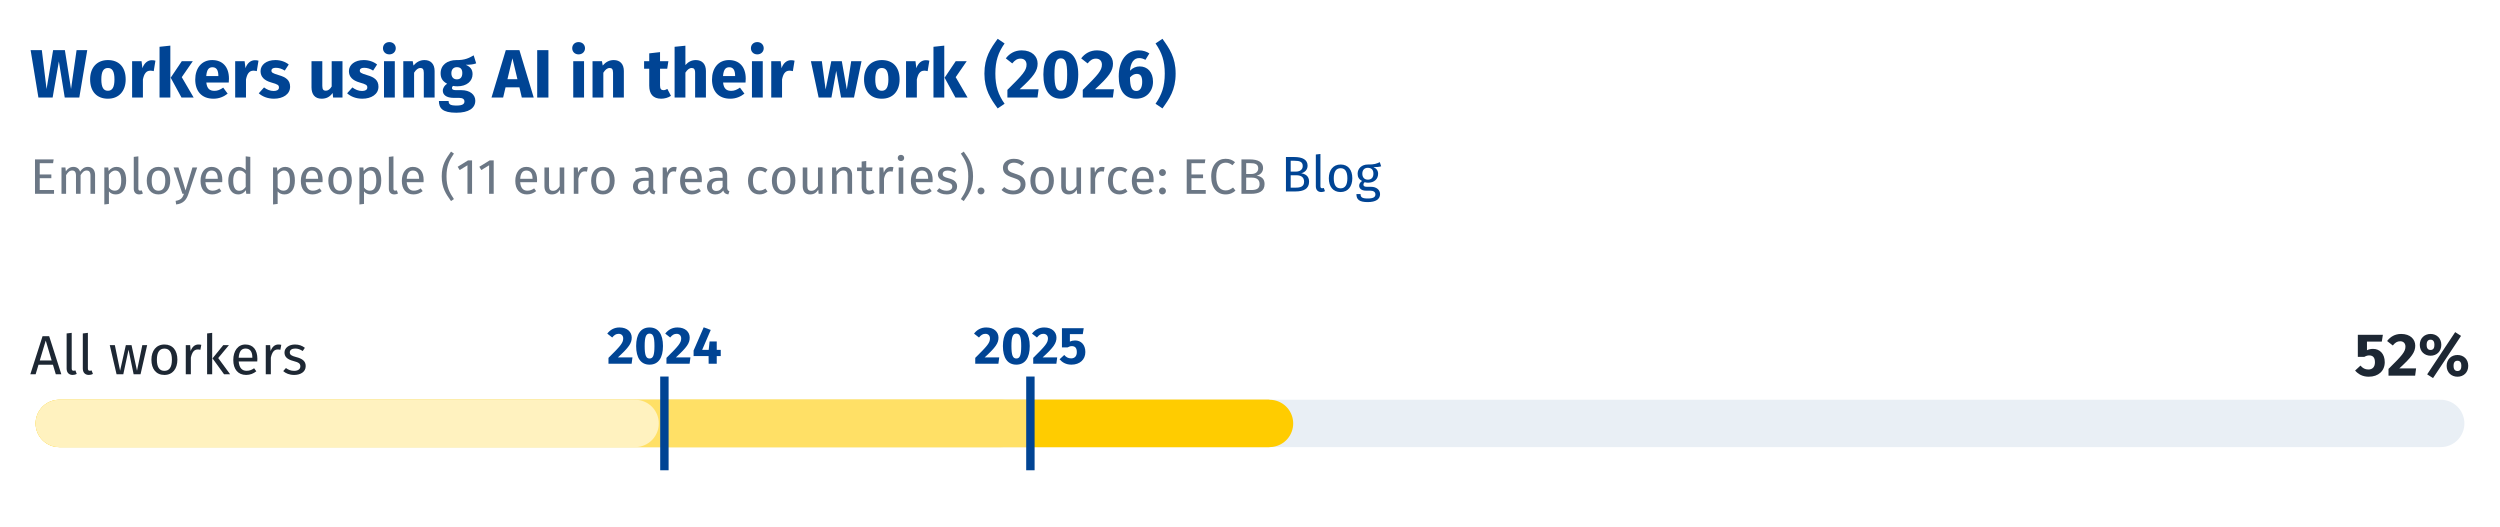
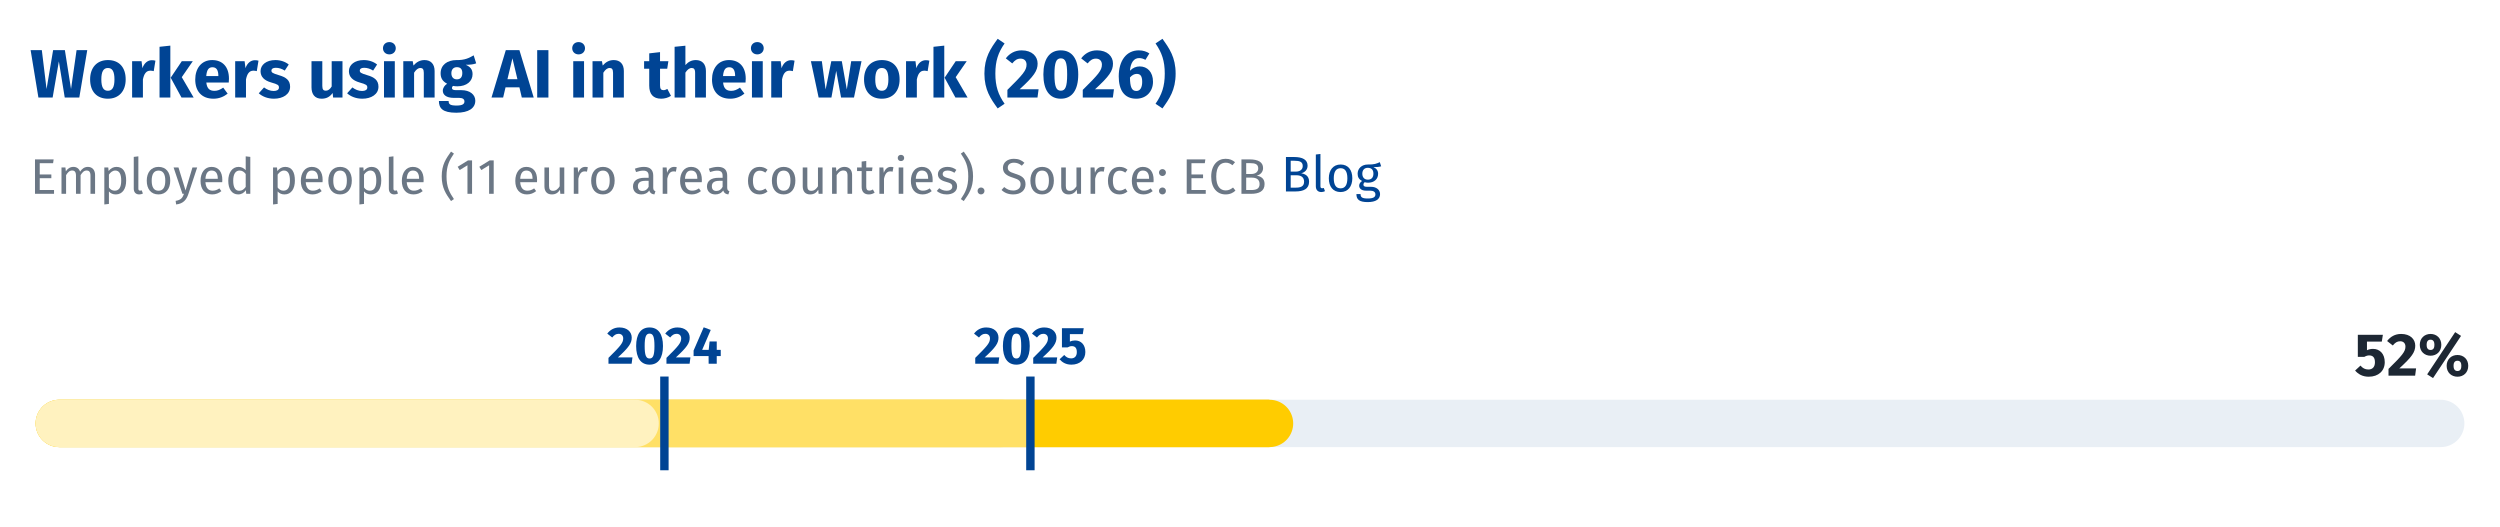
<svg xmlns="http://www.w3.org/2000/svg" xmlns:xlink="http://www.w3.org/1999/xlink" width="475.2pt" height="100.08pt" viewBox="0 0 475.2 100.08" version="1.1">
  <defs>
    <style type="text/css">*{stroke-linejoin: round; stroke-linecap: butt}</style>
  </defs>
  <g id="figure_1">
    <g id="patch_1">
      <path d="M 0 100.08  L 475.2 100.08  L 475.2 0  L 0 0  L 0 100.08  z " style="fill: none" />
    </g>
    <g id="axes_1">
      <g id="line2d_1">
-         <path d="M 11.268 80.485  L 463.932 80.485  " clip-path="url(#p42efbf8c15)" style="fill: none; stroke: #e9eff5; stroke-width: 9; stroke-linecap: round" />
+         <path d="M 11.268 80.485  L 463.932 80.485  " clip-path="url(#p3acd5fafed)" style="fill: none; stroke: #e9eff5; stroke-width: 9; stroke-linecap: round" />
      </g>
      <g id="line2d_2">
-         <path d="M 11.268 80.485  L 241.31 80.485  " clip-path="url(#p42efbf8c15)" style="fill: none; stroke: #ffcc00; stroke-width: 9; stroke-linecap: round" />
+         <path d="M 11.268 80.485  L 241.31 80.485  " clip-path="url(#p3acd5fafed)" style="fill: none; stroke: #ffcc00; stroke-width: 9; stroke-linecap: round" />
      </g>
      <g id="text_1">
        <g style="fill: #004494" transform="translate(115.3688 69.14276) scale(0.1 -0.1)">
          <defs>
            <path id="FiraSans-Bold-32" d="M 1523 4416  C 877 4416 384 4122 38 3667  L 640 3194  C 890 3501 1107 3642 1421 3642  C 1760 3642 1978 3430 1978 3078  C 1978 2541 1638 2150 186 717  L 186 0  L 3002 0  L 3104 774  L 1331 774  C 2682 2003 3014 2509 3014 3181  C 3014 3853 2490 4416 1523 4416  z " transform="scale(0.015625)" />
            <path id="FiraSans-Bold-30" d="M 1875 4416  C 813 4416 243 3610 243 2157  C 243 710 813 -109 1875 -109  C 2938 -109 3507 710 3507 2157  C 3507 3610 2938 4416 1875 4416  z M 1875 3667  C 2291 3667 2470 3334 2470 2157  C 2470 986 2291 640 1875 640  C 1453 640 1280 1011 1280 2157  C 1280 3302 1453 3667 1875 3667  z " transform="scale(0.015625)" />
            <path id="FiraSans-Bold-34" d="M 3482 1690  L 2995 1690  L 2995 2714  L 2125 2714  L 2016 1690  L 1222 1690  L 2266 4115  L 1408 4435  L 179 1606  L 179 934  L 2003 934  L 2010 0  L 2995 0  L 2995 934  L 3482 934  L 3482 1690  z " transform="scale(0.015625)" />
          </defs>
          <use xlink:href="#FiraSans-Bold-32" />
          <use xlink:href="#FiraSans-Bold-30" transform="translate(51.7 0)" />
          <use xlink:href="#FiraSans-Bold-32" transform="translate(110.2 0)" />
          <use xlink:href="#FiraSans-Bold-34" transform="translate(161.9 0)" />
        </g>
      </g>
      <g id="text_2">
        <g style="fill: #004494" transform="translate(185.0834 69.14276) scale(0.1 -0.1)">
          <defs>
            <path id="FiraSans-Bold-35" d="M 3021 4326  L 371 4326  L 371 1990  L 1056 1990  C 1254 2099 1402 2144 1574 2144  C 1933 2144 2182 1958 2182 1421  C 2182 922 1920 653 1485 653  C 1133 653 870 806 653 1069  L 83 544  C 410 166 864 -109 1523 -109  C 2554 -109 3219 512 3219 1427  C 3219 2323 2688 2835 1978 2835  C 1773 2835 1555 2797 1338 2694  L 1338 3603  L 2906 3603  L 3021 4326  z " transform="scale(0.015625)" />
          </defs>
          <use xlink:href="#FiraSans-Bold-32" />
          <use xlink:href="#FiraSans-Bold-30" transform="translate(51.7 0)" />
          <use xlink:href="#FiraSans-Bold-32" transform="translate(110.2 0)" />
          <use xlink:href="#FiraSans-Bold-35" transform="translate(161.9 0)" />
        </g>
      </g>
      <g id="text_3">
-         <g style="fill: #1d2733" transform="translate(5.7024 71.14188) scale(0.105 -0.105)">
-           <defs>
-             <path id="FiraSans-Regular-41" d="M 2989 0  L 3629 0  L 2221 4410  L 1453 4410  L 38 0  L 653 0  L 986 1107  L 2656 1107  L 2989 0  z M 1133 1600  L 1824 3904  L 2509 1600  L 1133 1600  z " transform="scale(0.015625)" />
-             <path id="FiraSans-Regular-6c" d="M 1280 -77  C 1453 -77 1619 -32 1747 38  L 1594 448  C 1530 422 1459 410 1376 410  C 1222 410 1165 499 1165 678  L 1165 4800  L 576 4730  L 576 666  C 576 186 851 -77 1280 -77  z " transform="scale(0.015625)" />
-             <path id="FiraSans-Regular-20" transform="scale(0.015625)" />
-             <path id="FiraSans-Regular-77" d="M 4461 3373  L 3898 3373  L 3283 410  L 2650 3373  L 1990 3373  L 1325 410  L 717 3373  L 128 3373  L 915 0  L 1696 0  L 2304 2842  L 2893 0  L 3693 0  L 4461 3373  z " transform="scale(0.015625)" />
-             <path id="FiraSans-Regular-6f" d="M 1875 3450  C 915 3450 365 2726 365 1683  C 365 614 909 -77 1869 -77  C 2822 -77 3373 646 3373 1690  C 3373 2758 2835 3450 1875 3450  z M 1875 2976  C 2432 2976 2739 2566 2739 1690  C 2739 806 2432 397 1869 397  C 1306 397 998 806 998 1683  C 998 2566 1312 2976 1875 2976  z " transform="scale(0.015625)" />
-             <path id="FiraSans-Regular-72" d="M 2074 3450  C 1664 3450 1350 3194 1171 2688  L 1114 3373  L 608 3373  L 608 0  L 1197 0  L 1197 1926  C 1338 2573 1581 2874 2003 2874  C 2125 2874 2195 2861 2298 2835  L 2406 3411  C 2304 3437 2182 3450 2074 3450  z " transform="scale(0.015625)" />
-             <path id="FiraSans-Regular-6b" d="M 1197 4800  L 608 4730  L 608 0  L 1197 0  L 1197 4800  z M 3136 3373  L 2477 3373  L 1235 1843  L 2573 0  L 3277 0  L 1894 1882  L 3136 3373  z " transform="scale(0.015625)" />
-             <path id="FiraSans-Regular-65" d="M 3155 1786  C 3155 2816 2675 3450 1766 3450  C 896 3450 365 2701 365 1651  C 365 582 915 -77 1856 -77  C 2323 -77 2701 83 3034 346  L 2778 698  C 2483 493 2234 403 1901 403  C 1414 403 1050 704 992 1485  L 3142 1485  C 3149 1562 3155 1670 3155 1786  z M 2573 1920  L 992 1920  C 1037 2669 1331 2982 1779 2982  C 2310 2982 2573 2618 2573 1958  L 2573 1920  z " transform="scale(0.015625)" />
-             <path id="FiraSans-Regular-73" d="M 1523 3450  C 826 3450 307 3059 307 2522  C 307 2048 595 1734 1325 1542  C 1978 1370 2144 1242 2144 909  C 2144 589 1862 397 1421 397  C 1056 397 742 518 474 723  L 160 365  C 454 109 864 -77 1434 -77  C 2118 -77 2765 243 2765 947  C 2765 1536 2355 1818 1645 1997  C 1101 2138 922 2266 922 2541  C 922 2810 1158 2982 1542 2982  C 1856 2982 2118 2886 2419 2694  L 2669 3066  C 2349 3309 1997 3450 1523 3450  z " transform="scale(0.015625)" />
-           </defs>
-           <use xlink:href="#FiraSans-Regular-41" />
-           <use xlink:href="#FiraSans-Regular-6c" transform="translate(57.29999 0)" />
-           <use xlink:href="#FiraSans-Regular-6c" transform="translate(86.59998 0)" />
-           <use xlink:href="#FiraSans-Regular-20" transform="translate(115.9 0)" />
-           <use xlink:href="#FiraSans-Regular-77" transform="translate(142.3999 0)" />
-           <use xlink:href="#FiraSans-Regular-6f" transform="translate(214.0999 0)" />
-           <use xlink:href="#FiraSans-Regular-72" transform="translate(272.4999 0)" />
-           <use xlink:href="#FiraSans-Regular-6b" transform="translate(311.0999 0)" />
-           <use xlink:href="#FiraSans-Regular-65" transform="translate(362.2999 0)" />
-           <use xlink:href="#FiraSans-Regular-72" transform="translate(417.2999 0)" />
-           <use xlink:href="#FiraSans-Regular-73" transform="translate(455.8999 0)" />
-         </g>
-       </g>
-       <g id="text_4">
        <g style="fill: #1d2733" transform="translate(447.5092 71.41039) scale(0.115 -0.115)">
          <defs>
            <path id="FiraSans-Bold-25" d="M 3930 4608  L 966 141  L 1587 -256  L 4550 4211  L 3930 4608  z M 1325 4416  C 691 4416 186 3968 186 3264  C 186 2560 691 2112 1325 2112  C 1965 2112 2464 2560 2464 3264  C 2464 3968 1965 4416 1325 4416  z M 1325 3808  C 1658 3808 1734 3533 1734 3264  C 1734 2989 1658 2720 1325 2720  C 992 2720 909 2995 909 3264  C 909 3539 992 3808 1325 3808  z M 4173 2189  C 3533 2189 3027 1747 3027 1043  C 3027 333 3533 -109 4173 -109  C 4813 -109 5312 333 5312 1043  C 5312 1747 4813 2189 4173 2189  z M 4173 1581  C 4506 1581 4582 1312 4582 1043  C 4582 768 4506 493 4173 493  C 3840 493 3757 774 3757 1043  C 3757 1312 3840 1581 4173 1581  z " transform="scale(0.015625)" />
          </defs>
          <use xlink:href="#FiraSans-Bold-35" />
          <use xlink:href="#FiraSans-Bold-32" transform="translate(53.59999 0)" />
          <use xlink:href="#FiraSans-Bold-25" transform="translate(105.3 0)" />
        </g>
      </g>
      <g id="line2d_3">
-         <path d="M 11.268 80.485  L 190.293 80.485  " clip-path="url(#p42efbf8c15)" style="fill: none; stroke: #ffe066; stroke-width: 9; stroke-linecap: round" />
+         <path d="M 11.268 80.485  L 190.293 80.485  " clip-path="url(#p3acd5fafed)" style="fill: none; stroke: #ffe066; stroke-width: 9; stroke-linecap: round" />
      </g>
      <g id="line2d_4">
-         <path d="M 195.858 80.485  L 241.31 80.485  " clip-path="url(#p42efbf8c15)" style="fill: none; stroke: #ffcc00; stroke-width: 9" />
+         <path d="M 195.858 80.485  L 241.31 80.485  " clip-path="url(#p3acd5fafed)" style="fill: none; stroke: #ffcc00; stroke-width: 9" />
      </g>
      <g id="line2d_5">
-         <path d="M 11.268 80.485  L 120.724 80.485  " clip-path="url(#p42efbf8c15)" style="fill: none; stroke: #fff2bf; stroke-width: 9; stroke-linecap: round" />
+         <path d="M 11.268 80.485  L 120.724 80.485  " clip-path="url(#p3acd5fafed)" style="fill: none; stroke: #fff2bf; stroke-width: 9; stroke-linecap: round" />
      </g>
      <g id="line2d_6">
-         <path d="M 126.289 80.485  L 195.858 80.485  " clip-path="url(#p42efbf8c15)" style="fill: none; stroke: #ffe066; stroke-width: 9" />
+         <path d="M 126.289 80.485  L 195.858 80.485  " clip-path="url(#p3acd5fafed)" style="fill: none; stroke: #ffe066; stroke-width: 9" />
      </g>
      <g id="line2d_7">
-         <path d="M 126.289 72.377  L 126.289 88.593  " clip-path="url(#p42efbf8c15)" style="fill: none; stroke: #004494; stroke-width: 1.6; stroke-linecap: square" />
+         <path d="M 126.289 72.377  L 126.289 88.593  " clip-path="url(#p3acd5fafed)" style="fill: none; stroke: #004494; stroke-width: 1.6; stroke-linecap: square" />
      </g>
      <g id="line2d_8">
-         <path d="M 195.858 72.377  L 195.858 88.593  " clip-path="url(#p42efbf8c15)" style="fill: none; stroke: #004494; stroke-width: 1.6; stroke-linecap: square" />
-       </g>
-     </g>
-     <g id="text_5">
+         <path d="M 195.858 72.377  L 195.858 88.593  " clip-path="url(#p3acd5fafed)" style="fill: none; stroke: #004494; stroke-width: 1.6; stroke-linecap: square" />
+       </g>
+     </g>
+     <g id="text_4">
      <g style="fill: #004494" transform="translate(5.7024 18.5407) scale(0.13 -0.13)">
        <defs>
          <path id="FiraSans-Bold-57" d="M 5357 4435  L 4358 4435  L 3840 794  L 3264 4435  L 2163 4435  L 1549 794  L 1107 4435  L 58 4435  L 787 0  L 2118 0  L 2701 3386  L 3251 0  L 4614 0  L 5357 4435  z " transform="scale(0.015625)" />
          <path id="FiraSans-Bold-6f" d="M 1869 3507  C 832 3507 205 2790 205 1702  C 205 557 838 -109 1869 -109  C 2906 -109 3533 608 3533 1696  C 3533 2842 2906 3507 1869 3507  z M 1869 2765  C 2278 2765 2483 2451 2483 1696  C 2483 960 2278 634 1869 634  C 1459 634 1254 947 1254 1702  C 1254 2438 1459 2765 1869 2765  z " transform="scale(0.015625)" />
          <path id="FiraSans-Bold-72" d="M 2240 3494  C 1850 3494 1517 3213 1363 2746  L 1280 3398  L 397 3398  L 397 0  L 1408 0  L 1408 1696  C 1517 2208 1696 2515 2112 2515  C 2227 2515 2310 2496 2419 2470  L 2579 3450  C 2470 3482 2368 3494 2240 3494  z " transform="scale(0.015625)" />
          <path id="FiraSans-Bold-6b" d="M 1408 4858  L 397 4749  L 397 0  L 1408 0  L 1408 4858  z M 3507 3398  L 2477 3398  L 1440 1856  L 2451 0  L 3590 0  L 2477 1907  L 3507 3398  z " transform="scale(0.015625)" />
          <path id="FiraSans-Bold-65" d="M 3360 1766  C 3360 2867 2765 3507 1792 3507  C 762 3507 205 2701 205 1683  C 205 621 781 -109 1914 -109  C 2464 -109 2899 96 3238 365  L 2822 928  C 2528 723 2285 627 2010 627  C 1594 627 1306 794 1242 1402  L 3341 1402  C 3354 1504 3360 1658 3360 1766  z M 2368 2010  L 1235 2010  C 1286 2624 1478 2835 1818 2835  C 2221 2835 2362 2515 2368 2054  L 2368 2010  z " transform="scale(0.015625)" />
          <path id="FiraSans-Bold-73" d="M 1594 3507  C 736 3507 205 3053 205 2470  C 205 1946 538 1600 1210 1408  C 1824 1235 1926 1165 1926 934  C 1926 730 1741 614 1434 614  C 1101 614 787 749 531 947  L 38 397  C 371 96 870 -109 1459 -109  C 2304 -109 2970 307 2970 1011  C 2970 1619 2592 1901 1920 2093  C 1312 2272 1222 2349 1222 2528  C 1222 2682 1357 2784 1632 2784  C 1926 2784 2208 2688 2470 2522  L 2842 3091  C 2528 3347 2086 3507 1594 3507  z " transform="scale(0.015625)" />
          <path id="FiraSans-Bold-20" transform="scale(0.015625)" />
          <path id="FiraSans-Bold-75" d="M 3264 3398  L 2253 3398  L 2253 1037  C 2106 781 1914 640 1702 640  C 1491 640 1376 742 1376 1088  L 1376 3398  L 365 3398  L 365 960  C 365 301 678 -109 1312 -109  C 1760 -109 2093 70 2342 429  L 2387 0  L 3264 0  L 3264 3398  z " transform="scale(0.015625)" />
          <path id="FiraSans-Bold-69" d="M 896 5190  C 544 5190 301 4941 301 4614  C 301 4288 544 4038 896 4038  C 1248 4038 1498 4288 1498 4614  C 1498 4941 1248 5190 896 5190  z M 1408 3398  L 397 3398  L 397 0  L 1408 0  L 1408 3398  z " transform="scale(0.015625)" />
          <path id="FiraSans-Bold-6e" d="M 2387 3507  C 1965 3507 1638 3328 1350 2995  L 1280 3398  L 397 3398  L 397 0  L 1408 0  L 1408 2323  C 1587 2605 1773 2765 1997 2765  C 2195 2765 2317 2669 2317 2310  L 2317 0  L 3328 0  L 3328 2483  C 3328 3130 2976 3507 2387 3507  z " transform="scale(0.015625)" />
          <path id="FiraSans-Bold-67" d="M 3290 3949  C 2880 3706 2445 3488 1690 3507  C 800 3507 198 3034 198 2266  C 198 1824 371 1523 806 1293  C 563 1139 403 890 403 640  C 403 275 704 -32 1446 -32  L 1939 -32  C 2278 -32 2426 -166 2426 -365  C 2426 -582 2285 -749 1690 -749  C 1075 -749 947 -621 947 -326  L 38 -326  C 38 -998 378 -1421 1664 -1421  C 2829 -1421 3443 -992 3443 -294  C 3443 275 2938 691 2144 691  L 1632 691  C 1306 691 1261 794 1261 896  C 1261 973 1299 1050 1370 1088  C 1491 1062 1619 1050 1760 1050  C 2643 1050 3187 1530 3187 2189  C 3187 2630 2976 2880 2547 3066  C 2976 3066 3290 3104 3526 3200  L 3290 3949  z M 1715 2842  C 2054 2842 2227 2669 2227 2291  C 2227 1901 2048 1702 1715 1702  C 1408 1702 1203 1907 1203 2278  C 1203 2630 1402 2842 1715 2842  z " transform="scale(0.015625)" />
          <path id="FiraSans-Bold-41" d="M 2752 0  L 3866 0  L 2528 4435  L 1254 4435  L -83 0  L 1005 0  L 1229 954  L 2528 954  L 2752 0  z M 1408 1715  L 1875 3674  L 2342 1715  L 1408 1715  z " transform="scale(0.015625)" />
          <path id="FiraSans-Bold-49" d="M 1466 4435  L 416 4435  L 416 0  L 1466 0  L 1466 4435  z " transform="scale(0.015625)" />
          <path id="FiraSans-Bold-74" d="M 2189 806  C 2054 723 1939 691 1824 691  C 1613 691 1504 806 1504 1133  L 1504 2694  L 2176 2694  L 2285 3398  L 1504 3398  L 1504 4250  L 493 4134  L 493 3398  L 13 3398  L 13 2694  L 493 2694  L 493 1120  C 493 320 858 -102 1606 -109  C 1914 -109 2272 -19 2528 160  L 2189 806  z " transform="scale(0.015625)" />
          <path id="FiraSans-Bold-68" d="M 2387 3507  C 1990 3507 1683 3347 1408 3040  L 1408 4851  L 397 4749  L 397 0  L 1408 0  L 1408 2330  C 1587 2605 1773 2765 1997 2765  C 2189 2765 2317 2669 2317 2310  L 2317 0  L 3328 0  L 3328 2483  C 3328 3130 2976 3507 2387 3507  z " transform="scale(0.015625)" />
          <path id="FiraSans-Bold-77" d="M 4762 3398  L 3795 3398  L 3386 755  L 2918 3398  L 1933 3398  L 1402 755  L 1050 3398  L 26 3398  L 749 0  L 1946 0  L 2394 2496  L 2848 0  L 4058 0  L 4762 3398  z " transform="scale(0.015625)" />
          <path id="FiraSans-Bold-28" d="M 1357 5498  C 710 4608 115 3770 115 2240  C 115 710 710 -128 1357 -1018  L 2003 -582  C 1408 269 1139 1056 1139 2240  C 1139 3424 1408 4211 2003 5062  L 1357 5498  z " transform="scale(0.015625)" />
          <path id="FiraSans-Bold-36" d="M 2208 2912  C 1882 2912 1562 2790 1293 2509  C 1350 3270 1664 3693 2150 3693  C 2374 3693 2560 3629 2739 3526  L 3110 4128  C 2861 4294 2534 4416 2125 4416  C 954 4416 243 3443 243 1978  C 243 736 736 -109 1882 -109  C 2848 -109 3450 595 3450 1478  C 3450 2394 2918 2912 2208 2912  z M 1894 614  C 1459 614 1306 973 1293 1875  C 1478 2093 1696 2214 1926 2214  C 2259 2214 2438 2022 2438 1466  C 2438 954 2259 614 1894 614  z " transform="scale(0.015625)" />
          <path id="FiraSans-Bold-29" d="M 723 5498  L 77 5062  C 666 4211 941 3424 941 2240  C 941 1056 666 269 77 -582  L 723 -1018  C 1363 -128 1958 710 1958 2240  C 1958 3770 1363 4608 723 5498  z " transform="scale(0.015625)" />
        </defs>
        <use xlink:href="#FiraSans-Bold-57" />
        <use xlink:href="#FiraSans-Bold-6f" transform="translate(84.69998 0)" />
        <use xlink:href="#FiraSans-Bold-72" transform="translate(143.1 0)" />
        <use xlink:href="#FiraSans-Bold-6b" transform="translate(183.2 0)" />
        <use xlink:href="#FiraSans-Bold-65" transform="translate(238.4 0)" />
        <use xlink:href="#FiraSans-Bold-72" transform="translate(293.8 0)" />
        <use xlink:href="#FiraSans-Bold-73" transform="translate(333.8999 0)" />
        <use xlink:href="#FiraSans-Bold-20" transform="translate(382.1999 0)" />
        <use xlink:href="#FiraSans-Bold-75" transform="translate(405.8999 0)" />
        <use xlink:href="#FiraSans-Bold-73" transform="translate(463.0999 0)" />
        <use xlink:href="#FiraSans-Bold-69" transform="translate(511.3999 0)" />
        <use xlink:href="#FiraSans-Bold-6e" transform="translate(539.5999 0)" />
        <use xlink:href="#FiraSans-Bold-67" transform="translate(597.2999 0)" />
        <use xlink:href="#FiraSans-Bold-20" transform="translate(652.3999 0)" />
        <use xlink:href="#FiraSans-Bold-41" transform="translate(676.0999 0)" />
        <use xlink:href="#FiraSans-Bold-49" transform="translate(735.0999 0)" />
        <use xlink:href="#FiraSans-Bold-20" transform="translate(764.3999 0)" />
        <use xlink:href="#FiraSans-Bold-69" transform="translate(788.0999 0)" />
        <use xlink:href="#FiraSans-Bold-6e" transform="translate(816.2999 0)" />
        <use xlink:href="#FiraSans-Bold-20" transform="translate(873.9999 0)" />
        <use xlink:href="#FiraSans-Bold-74" transform="translate(897.6999 0)" />
        <use xlink:href="#FiraSans-Bold-68" transform="translate(936.2998 0)" />
        <use xlink:href="#FiraSans-Bold-65" transform="translate(993.9998 0)" />
        <use xlink:href="#FiraSans-Bold-69" transform="translate(1049.4 0)" />
        <use xlink:href="#FiraSans-Bold-72" transform="translate(1077.6 0)" />
        <use xlink:href="#FiraSans-Bold-20" transform="translate(1117.7 0)" />
        <use xlink:href="#FiraSans-Bold-77" transform="translate(1141.4 0)" />
        <use xlink:href="#FiraSans-Bold-6f" transform="translate(1216.3 0)" />
        <use xlink:href="#FiraSans-Bold-72" transform="translate(1274.7 0)" />
        <use xlink:href="#FiraSans-Bold-6b" transform="translate(1314.8 0)" />
        <use xlink:href="#FiraSans-Bold-20" transform="translate(1370 0)" />
        <use xlink:href="#FiraSans-Bold-28" transform="translate(1393.7 0)" />
        <use xlink:href="#FiraSans-Bold-32" transform="translate(1426.2 0)" />
        <use xlink:href="#FiraSans-Bold-30" transform="translate(1477.9 0)" />
        <use xlink:href="#FiraSans-Bold-32" transform="translate(1536.4 0)" />
        <use xlink:href="#FiraSans-Bold-36" transform="translate(1588.1 0)" />
        <use xlink:href="#FiraSans-Bold-29" transform="translate(1644.5 0)" />
      </g>
    </g>
-     <g id="text_6">
+     <g id="text_5">
      <g style="fill: #6b7785" transform="translate(5.7024 36.84215) scale(0.095 -0.095)">
        <defs>
          <path id="FiraSans-Regular-45" d="M 3027 4410  L 640 4410  L 640 0  L 3078 0  L 3078 486  L 1248 486  L 1248 1997  L 2733 1997  L 2733 2483  L 1248 2483  L 1248 3923  L 2957 3923  L 3027 4410  z " transform="scale(0.015625)" />
          <path id="FiraSans-Regular-6d" d="M 3994 3450  C 3539 3450 3232 3206 2989 2842  C 2861 3226 2554 3450 2138 3450  C 1696 3450 1389 3219 1165 2880  L 1114 3373  L 608 3373  L 608 0  L 1197 0  L 1197 2394  C 1421 2752 1626 2989 1990 2989  C 2246 2989 2464 2842 2464 2336  L 2464 0  L 3053 0  L 3053 2394  C 3283 2752 3482 2989 3846 2989  C 4102 2989 4320 2842 4320 2336  L 4320 0  L 4909 0  L 4909 2419  C 4909 3053 4544 3450 3994 3450  z " transform="scale(0.015625)" />
          <path id="FiraSans-Regular-70" d="M 2157 3450  C 1773 3450 1408 3264 1158 2918  L 1114 3373  L 608 3373  L 608 -1363  L 1197 -1293  L 1197 307  C 1414 45 1715 -77 2080 -77  C 2950 -77 3405 666 3405 1690  C 3405 2752 3053 3450 2157 3450  z M 1939 403  C 1632 403 1370 550 1197 813  L 1197 2458  C 1376 2726 1651 2982 2010 2982  C 2515 2982 2771 2566 2771 1690  C 2771 806 2477 403 1939 403  z " transform="scale(0.015625)" />
+           <path id="FiraSans-Regular-6c" d="M 1280 -77  C 1453 -77 1619 -32 1747 38  L 1594 448  C 1530 422 1459 410 1376 410  C 1222 410 1165 499 1165 678  L 1165 4800  L 576 4730  L 576 666  C 576 186 851 -77 1280 -77  z " transform="scale(0.015625)" />
+           <path id="FiraSans-Regular-6f" d="M 1875 3450  C 915 3450 365 2726 365 1683  C 365 614 909 -77 1869 -77  C 2822 -77 3373 646 3373 1690  C 3373 2758 2835 3450 1875 3450  z M 1875 2976  C 2432 2976 2739 2566 2739 1690  C 2739 806 2432 397 1869 397  C 1306 397 998 806 998 1683  C 998 2566 1312 2976 1875 2976  z " transform="scale(0.015625)" />
          <path id="FiraSans-Regular-79" d="M 3085 3373  L 2477 3373  L 1594 429  L 691 3373  L 64 3373  L 1197 0  L 1395 0  C 1203 -525 1011 -787 326 -902  L 390 -1363  C 1325 -1261 1722 -736 1958 -19  L 3085 3373  z " transform="scale(0.015625)" />
+           <path id="FiraSans-Regular-65" d="M 3155 1786  C 3155 2816 2675 3450 1766 3450  C 896 3450 365 2701 365 1651  C 365 582 915 -77 1856 -77  C 2323 -77 2701 83 3034 346  L 2778 698  C 2483 493 2234 403 1901 403  C 1414 403 1050 704 992 1485  L 3142 1485  C 3149 1562 3155 1670 3155 1786  z M 2573 1920  L 992 1920  C 1037 2669 1331 2982 1779 2982  C 2310 2982 2573 2618 2573 1958  L 2573 1920  z " transform="scale(0.015625)" />
          <path id="FiraSans-Regular-64" d="M 2630 4800  L 2630 3034  C 2406 3270 2118 3450 1722 3450  C 896 3450 397 2701 397 1670  C 397 621 851 -77 1670 -77  C 2086 -77 2426 128 2643 467  L 2701 0  L 3219 0  L 3219 4730  L 2630 4800  z M 1798 390  C 1312 390 1030 794 1030 1683  C 1030 2560 1344 2982 1850 2982  C 2182 2982 2419 2810 2630 2541  L 2630 890  C 2406 576 2176 390 1798 390  z " transform="scale(0.015625)" />
+           <path id="FiraSans-Regular-20" transform="scale(0.015625)" />
          <path id="FiraSans-Regular-28" d="M 1446 5408  C 819 4518 256 3757 256 2240  C 256 723 819 -38 1446 -928  L 1818 -672  C 1242 179 870 870 870 2240  C 870 3616 1242 4301 1818 5152  L 1446 5408  z " transform="scale(0.015625)" />
          <path id="FiraSans-Regular-31" d="M 2067 4282  L 1549 4282  L 224 3462  L 480 3046  L 1478 3654  L 1478 0  L 2067 0  L 2067 4282  z " transform="scale(0.015625)" />
          <path id="FiraSans-Regular-75" d="M 3117 3373  L 2528 3373  L 2528 966  C 2323 627 2048 384 1683 384  C 1318 384 1165 557 1165 1018  L 1165 3373  L 576 3373  L 576 954  C 576 294 928 -77 1517 -77  C 1997 -77 2310 115 2566 525  L 2611 0  L 3117 0  L 3117 3373  z " transform="scale(0.015625)" />
+           <path id="FiraSans-Regular-72" d="M 2074 3450  C 1664 3450 1350 3194 1171 2688  L 1114 3373  L 608 3373  L 608 0  L 1197 0  L 1197 1926  C 1338 2573 1581 2874 2003 2874  C 2125 2874 2195 2861 2298 2835  L 2406 3411  C 2304 3437 2182 3450 2074 3450  z " transform="scale(0.015625)" />
          <path id="FiraSans-Regular-61" d="M 2880 787  L 2880 2330  C 2880 3034 2509 3450 1696 3450  C 1318 3450 947 3373 531 3219  L 678 2790  C 1024 2906 1338 2970 1587 2970  C 2054 2970 2291 2790 2291 2304  L 2291 2054  L 1773 2054  C 832 2054 288 1664 288 941  C 288 339 691 -77 1363 -77  C 1773 -77 2131 77 2368 429  C 2470 96 2688 -38 3027 -77  L 3162 333  C 2989 397 2880 493 2880 787  z M 1498 365  C 1114 365 915 576 915 973  C 915 1434 1229 1664 1850 1664  L 2291 1664  L 2291 890  C 2099 538 1843 365 1498 365  z " transform="scale(0.015625)" />
          <path id="FiraSans-Regular-63" d="M 1837 3450  C 922 3450 365 2733 365 1658  C 365 570 928 -77 1837 -77  C 2227 -77 2566 51 2867 294  L 2598 678  C 2342 512 2144 422 1862 422  C 1331 422 998 787 998 1670  C 998 2547 1331 2963 1862 2963  C 2144 2963 2355 2880 2586 2714  L 2867 3085  C 2554 3347 2234 3450 1837 3450  z " transform="scale(0.015625)" />
          <path id="FiraSans-Regular-6e" d="M 2195 3450  C 1754 3450 1395 3219 1165 2874  L 1114 3373  L 608 3373  L 608 0  L 1197 0  L 1197 2394  C 1421 2752 1677 2989 2054 2989  C 2381 2989 2586 2842 2586 2336  L 2586 0  L 3174 0  L 3174 2419  C 3174 3059 2816 3450 2195 3450  z " transform="scale(0.015625)" />
          <path id="FiraSans-Regular-74" d="M 2086 557  C 1920 454 1786 410 1638 410  C 1344 410 1235 570 1235 909  L 1235 2918  L 1971 2918  L 2035 3373  L 1235 3373  L 1235 4205  L 646 4134  L 646 3373  L 58 3373  L 58 2918  L 646 2918  L 646 883  C 646 256 986 -77 1555 -77  C 1843 -77 2086 0 2310 154  L 2086 557  z " transform="scale(0.015625)" />
          <path id="FiraSans-Regular-69" d="M 896 4992  C 653 4992 486 4819 486 4589  C 486 4365 653 4192 896 4192  C 1146 4192 1312 4365 1312 4589  C 1312 4819 1146 4992 896 4992  z M 1197 3373  L 608 3373  L 608 0  L 1197 0  L 1197 3373  z " transform="scale(0.015625)" />
+           <path id="FiraSans-Regular-73" d="M 1523 3450  C 826 3450 307 3059 307 2522  C 307 2048 595 1734 1325 1542  C 1978 1370 2144 1242 2144 909  C 2144 589 1862 397 1421 397  C 1056 397 742 518 474 723  L 160 365  C 454 109 864 -77 1434 -77  C 2118 -77 2765 243 2765 947  C 2765 1536 2355 1818 1645 1997  C 1101 2138 922 2266 922 2541  C 922 2810 1158 2982 1542 2982  C 1856 2982 2118 2886 2419 2694  L 2669 3066  C 2349 3309 1997 3450 1523 3450  z " transform="scale(0.015625)" />
          <path id="FiraSans-Regular-29" d="M 627 5408  L 256 5152  C 832 4301 1203 3616 1203 2240  C 1203 870 832 179 256 -672  L 627 -928  C 1254 -38 1818 723 1818 2240  C 1818 3757 1254 4518 627 5408  z " transform="scale(0.015625)" />
          <path id="FiraSans-Regular-2e" d="M 762 813  C 512 813 320 614 320 371  C 320 122 512 -77 762 -77  C 1018 -77 1210 122 1210 371  C 1210 614 1018 813 762 813  z " transform="scale(0.015625)" />
          <path id="FiraSans-Regular-53" d="M 1728 4486  C 915 4486 339 4013 339 3334  C 339 2650 787 2323 1645 2061  C 2394 1830 2598 1638 2598 1210  C 2598 678 2170 422 1651 422  C 1171 422 826 595 499 870  L 160 493  C 525 134 1024 -77 1658 -77  C 2650 -77 3232 461 3232 1229  C 3232 2074 2630 2349 1926 2566  C 1133 2810 960 2989 960 3360  C 960 3782 1312 3987 1754 3987  C 2118 3987 2426 3872 2758 3603  L 3091 3974  C 2720 4307 2336 4486 1728 4486  z " transform="scale(0.015625)" />
          <path id="FiraSans-Regular-3a" d="M 762 3168  C 512 3168 320 2970 320 2726  C 320 2477 512 2278 762 2278  C 1018 2278 1210 2477 1210 2726  C 1210 2970 1018 3168 762 3168  z M 762 813  C 512 813 320 614 320 371  C 320 122 512 -77 762 -77  C 1018 -77 1210 122 1210 371  C 1210 614 1018 813 762 813  z " transform="scale(0.015625)" />
          <path id="FiraSans-Regular-43" d="M 2182 4486  C 1184 4486 352 3699 352 2208  C 352 723 1126 -77 2195 -77  C 2790 -77 3219 166 3456 416  L 3149 806  C 2899 621 2630 435 2214 435  C 1530 435 998 934 998 2208  C 998 3539 1555 3987 2221 3987  C 2528 3987 2797 3885 3072 3661  L 3405 4051  C 3053 4333 2739 4486 2182 4486  z " transform="scale(0.015625)" />
          <path id="FiraSans-Regular-42" d="M 2586 2330  C 3014 2419 3411 2752 3411 3296  C 3411 4064 2771 4410 1683 4410  L 640 4410  L 640 0  L 1856 0  C 2880 0 3603 320 3603 1254  C 3603 2003 3098 2240 2586 2330  z M 1747 3930  C 2400 3930 2790 3795 2790 3251  C 2790 2784 2406 2541 1914 2541  L 1248 2541  L 1248 3930  L 1747 3930  z M 1856 486  L 1248 486  L 1248 2074  L 1971 2074  C 2502 2074 2963 1875 2963 1254  C 2963 614 2496 486 1856 486  z " transform="scale(0.015625)" />
        </defs>
        <use xlink:href="#FiraSans-Regular-45" />
        <use xlink:href="#FiraSans-Regular-6d" transform="translate(53.49999 0)" />
        <use xlink:href="#FiraSans-Regular-70" transform="translate(139.2 0)" />
        <use xlink:href="#FiraSans-Regular-6c" transform="translate(198.6 0)" />
        <use xlink:href="#FiraSans-Regular-6f" transform="translate(227.8999 0)" />
        <use xlink:href="#FiraSans-Regular-79" transform="translate(286.2999 0)" />
        <use xlink:href="#FiraSans-Regular-65" transform="translate(335.4999 0)" />
        <use xlink:href="#FiraSans-Regular-64" transform="translate(390.4999 0)" />
        <use xlink:href="#FiraSans-Regular-20" transform="translate(450.2999 0)" />
        <use xlink:href="#FiraSans-Regular-70" transform="translate(476.7999 0)" />
        <use xlink:href="#FiraSans-Regular-65" transform="translate(536.1999 0)" />
        <use xlink:href="#FiraSans-Regular-6f" transform="translate(591.1999 0)" />
        <use xlink:href="#FiraSans-Regular-70" transform="translate(649.5999 0)" />
        <use xlink:href="#FiraSans-Regular-6c" transform="translate(708.9999 0)" />
        <use xlink:href="#FiraSans-Regular-65" transform="translate(738.2998 0)" />
        <use xlink:href="#FiraSans-Regular-20" transform="translate(793.2998 0)" />
        <use xlink:href="#FiraSans-Regular-28" transform="translate(819.7998 0)" />
        <use xlink:href="#FiraSans-Regular-31" transform="translate(852.1998 0)" />
        <use xlink:href="#FiraSans-Regular-31" transform="translate(895.4998 0)" />
        <use xlink:href="#FiraSans-Regular-20" transform="translate(938.7998 0)" />
        <use xlink:href="#FiraSans-Regular-65" transform="translate(965.2998 0)" />
        <use xlink:href="#FiraSans-Regular-75" transform="translate(1020.3 0)" />
        <use xlink:href="#FiraSans-Regular-72" transform="translate(1078.5 0)" />
        <use xlink:href="#FiraSans-Regular-6f" transform="translate(1117.1 0)" />
        <use xlink:href="#FiraSans-Regular-20" transform="translate(1175.5 0)" />
        <use xlink:href="#FiraSans-Regular-61" transform="translate(1202 0)" />
        <use xlink:href="#FiraSans-Regular-72" transform="translate(1256.4 0)" />
        <use xlink:href="#FiraSans-Regular-65" transform="translate(1295 0)" />
        <use xlink:href="#FiraSans-Regular-61" transform="translate(1350 0)" />
        <use xlink:href="#FiraSans-Regular-20" transform="translate(1404.4 0)" />
        <use xlink:href="#FiraSans-Regular-63" transform="translate(1430.9 0)" />
        <use xlink:href="#FiraSans-Regular-6f" transform="translate(1478.7 0)" />
        <use xlink:href="#FiraSans-Regular-75" transform="translate(1537.1 0)" />
        <use xlink:href="#FiraSans-Regular-6e" transform="translate(1595.3 0)" />
        <use xlink:href="#FiraSans-Regular-74" transform="translate(1653.9 0)" />
        <use xlink:href="#FiraSans-Regular-72" transform="translate(1690 0)" />
        <use xlink:href="#FiraSans-Regular-69" transform="translate(1728.6 0)" />
        <use xlink:href="#FiraSans-Regular-65" transform="translate(1756.8 0)" />
        <use xlink:href="#FiraSans-Regular-73" transform="translate(1811.8 0)" />
        <use xlink:href="#FiraSans-Regular-29" transform="translate(1858.5 0)" />
        <use xlink:href="#FiraSans-Regular-2e" transform="translate(1890.9 0)" />
        <use xlink:href="#FiraSans-Regular-20" transform="translate(1914.9 0)" />
        <use xlink:href="#FiraSans-Regular-53" transform="translate(1941.4 0)" />
        <use xlink:href="#FiraSans-Regular-6f" transform="translate(1995.9 0)" />
        <use xlink:href="#FiraSans-Regular-75" transform="translate(2054.3 0)" />
        <use xlink:href="#FiraSans-Regular-72" transform="translate(2112.5 0)" />
        <use xlink:href="#FiraSans-Regular-63" transform="translate(2151.1 0)" />
        <use xlink:href="#FiraSans-Regular-65" transform="translate(2198.9 0)" />
        <use xlink:href="#FiraSans-Regular-3a" transform="translate(2253.9 0)" />
        <use xlink:href="#FiraSans-Regular-20" transform="translate(2277.899 0)" />
        <use xlink:href="#FiraSans-Regular-45" transform="translate(2304.399 0)" />
        <use xlink:href="#FiraSans-Regular-43" transform="translate(2357.899 0)" />
        <use xlink:href="#FiraSans-Regular-42" transform="translate(2413.899 0)" />
        <use xlink:href="#FiraSans-Regular-20" transform="translate(2474.699 0)" />
      </g>
    </g>
-     <g id="text_7">
+     <g id="text_6">
      <a xlink:href="https://www.ecb.europa.eu/press/blog/date/2026/html/ecb.blog20260826~e1c1a89999.en.html" target="_blank" style="cursor:pointer;pointer-events:bounding-box">
        <g style="fill: #004494" transform="translate(243.4824 36.3909) scale(0.095 -0.095)">
          <defs>
            <path id="FiraSans-Regular-67" d="M 3155 3750  C 2758 3571 2451 3430 1613 3450  C 870 3450 314 2963 314 2272  C 314 1837 493 1542 883 1338  C 640 1178 512 960 512 742  C 512 403 781 102 1382 102  L 1914 102  C 2336 102 2592 -58 2592 -378  C 2592 -717 2336 -902 1606 -902  C 864 -902 691 -723 691 -339  L 160 -339  C 160 -1024 506 -1363 1606 -1363  C 2650 -1363 3187 -992 3187 -339  C 3187 198 2726 595 2035 595  L 1498 595  C 1152 595 1056 717 1056 870  C 1056 992 1126 1114 1222 1184  C 1363 1139 1498 1120 1651 1120  C 2458 1120 2938 1600 2938 2266  C 2938 2656 2739 2938 2342 3117  C 2726 3117 3046 3130 3328 3219  L 3155 3750  z M 1613 3027  C 2093 3027 2336 2771 2336 2278  C 2336 1792 2086 1510 1626 1510  C 1165 1510 915 1824 915 2272  C 915 2714 1158 3027 1613 3027  z " transform="scale(0.015625)" />
          </defs>
          <use xlink:href="#FiraSans-Regular-42" />
          <use xlink:href="#FiraSans-Regular-6c" transform="translate(60.79999 0)" />
          <use xlink:href="#FiraSans-Regular-6f" transform="translate(90.09998 0)" />
          <use xlink:href="#FiraSans-Regular-67" transform="translate(148.5 0)" />
        </g>
      </a>
    </g>
  </g>
  <defs>
-     <clipPath id="p42efbf8c15">
+     <clipPath id="p3acd5fafed">
      <rect x="5.702" y="56.16" width="463.795" height="43.92" />
    </clipPath>
  </defs>
</svg>
